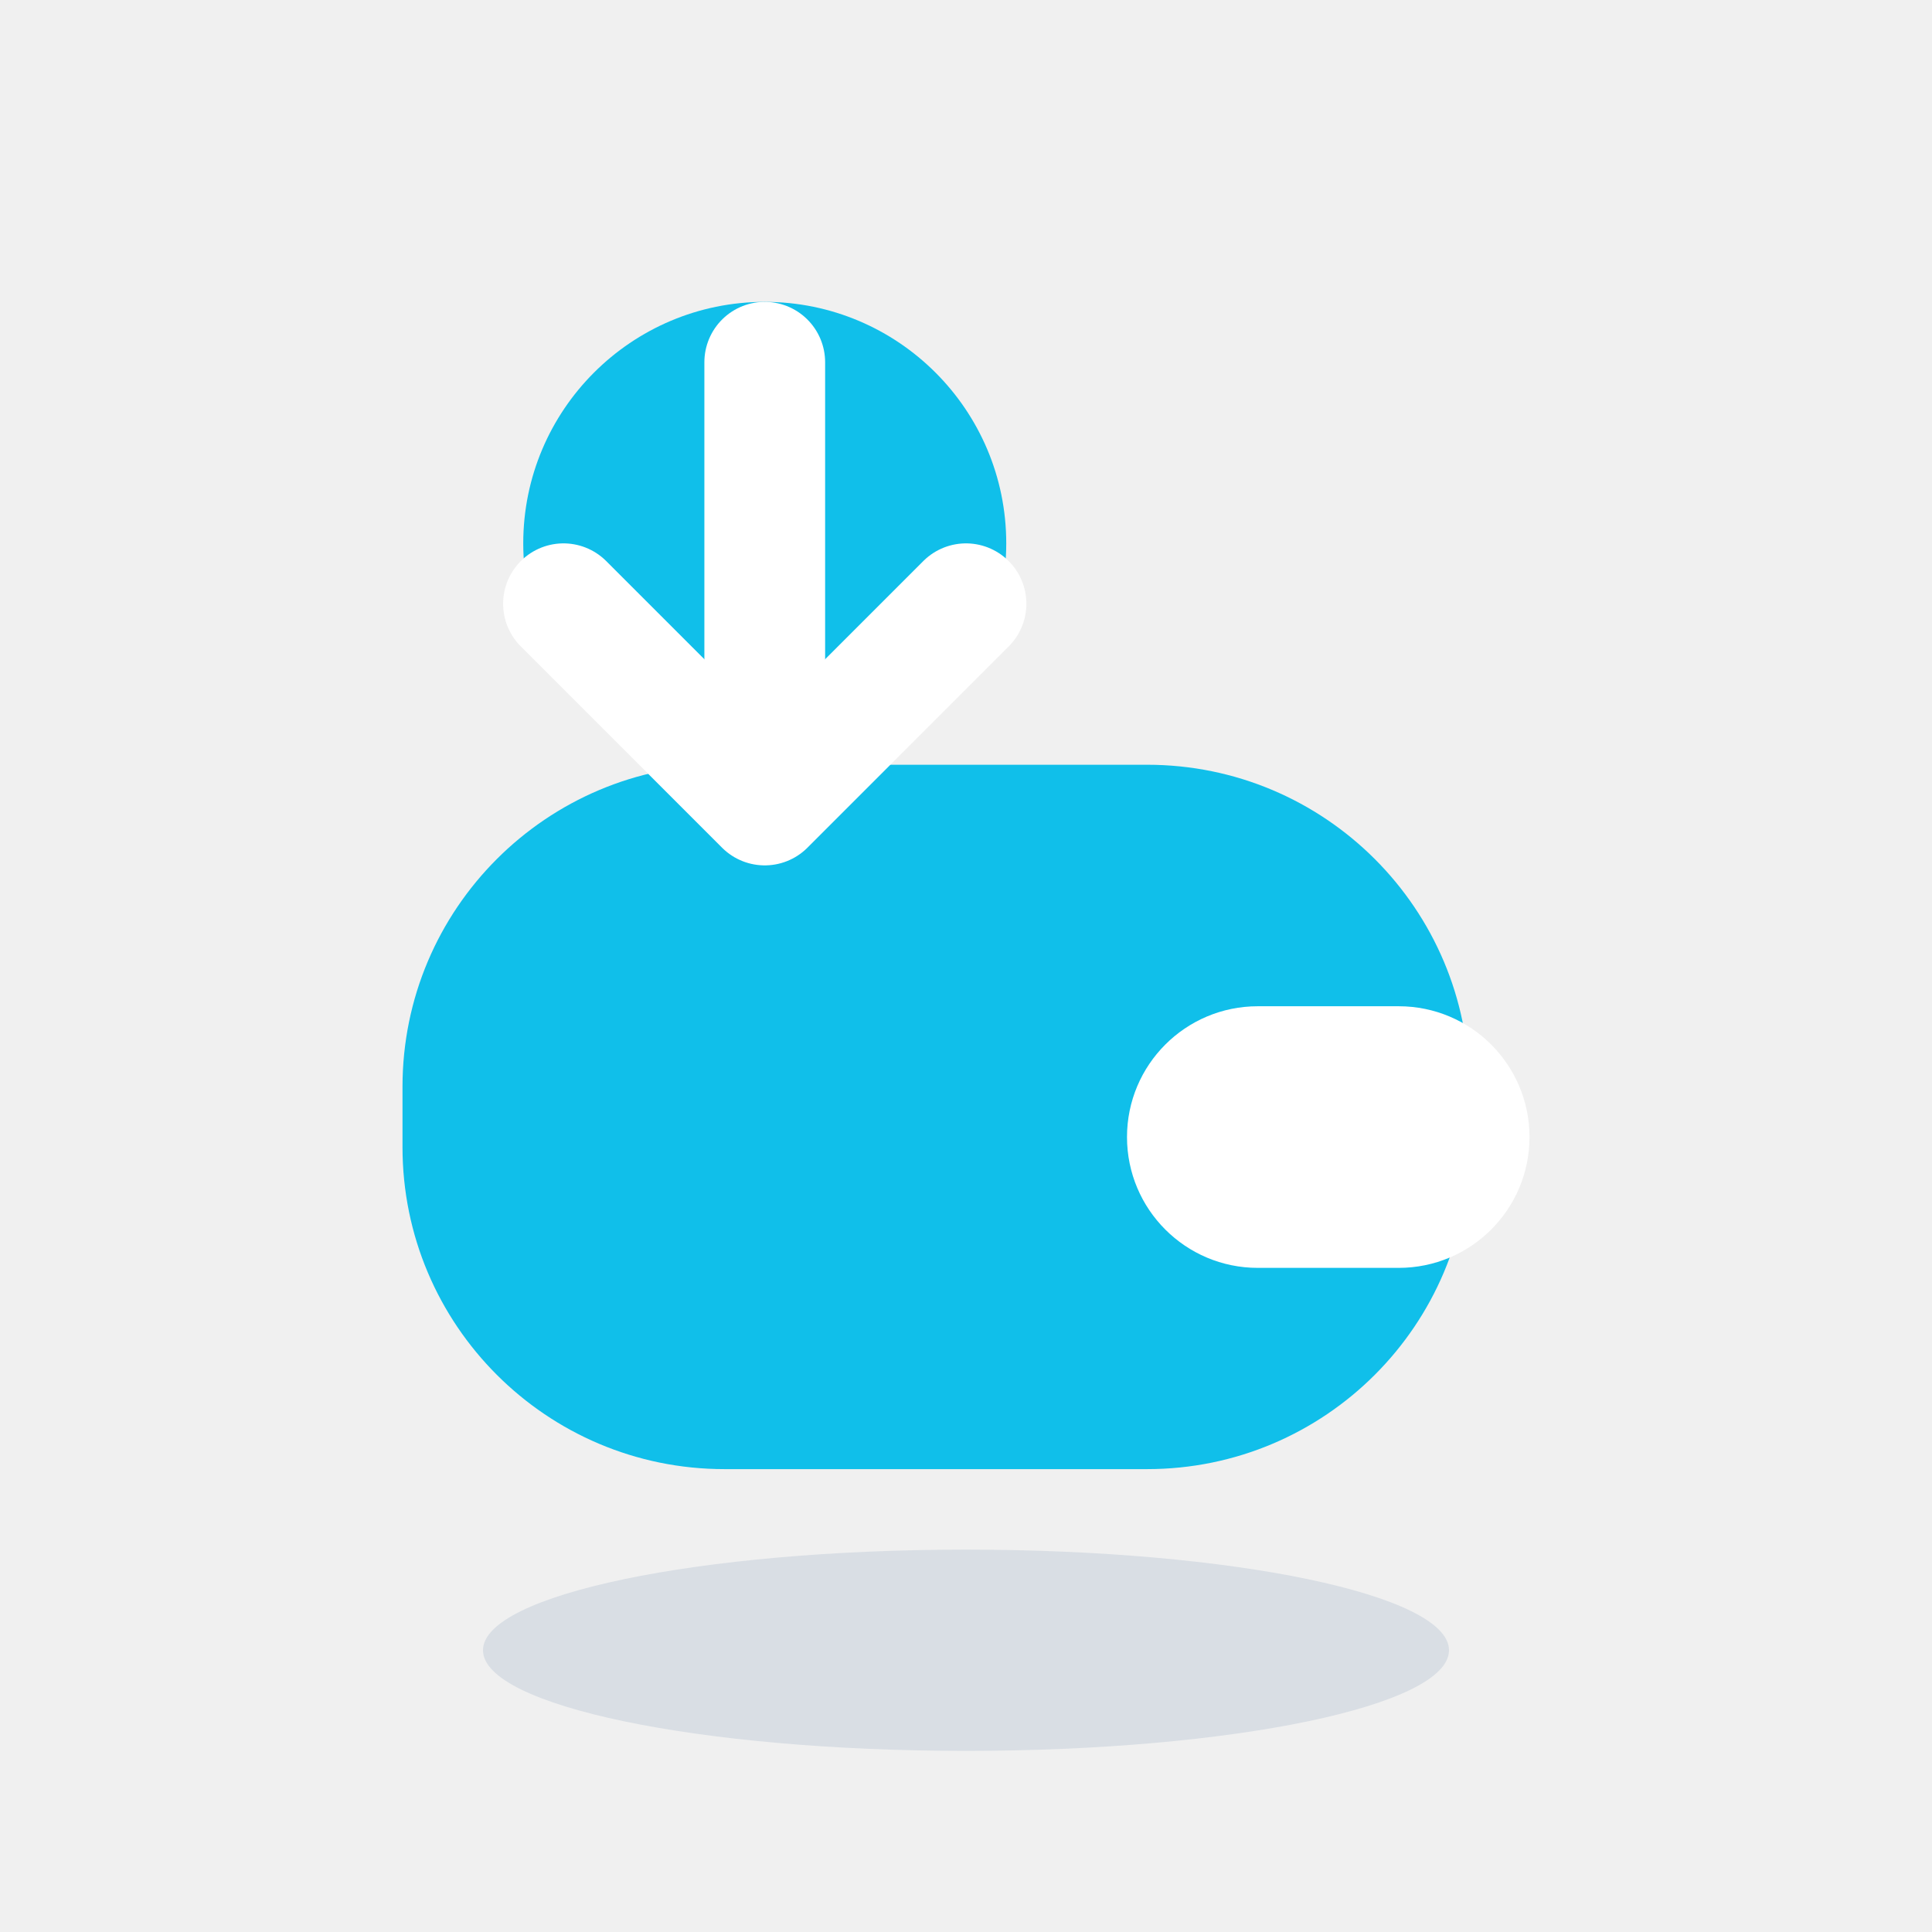
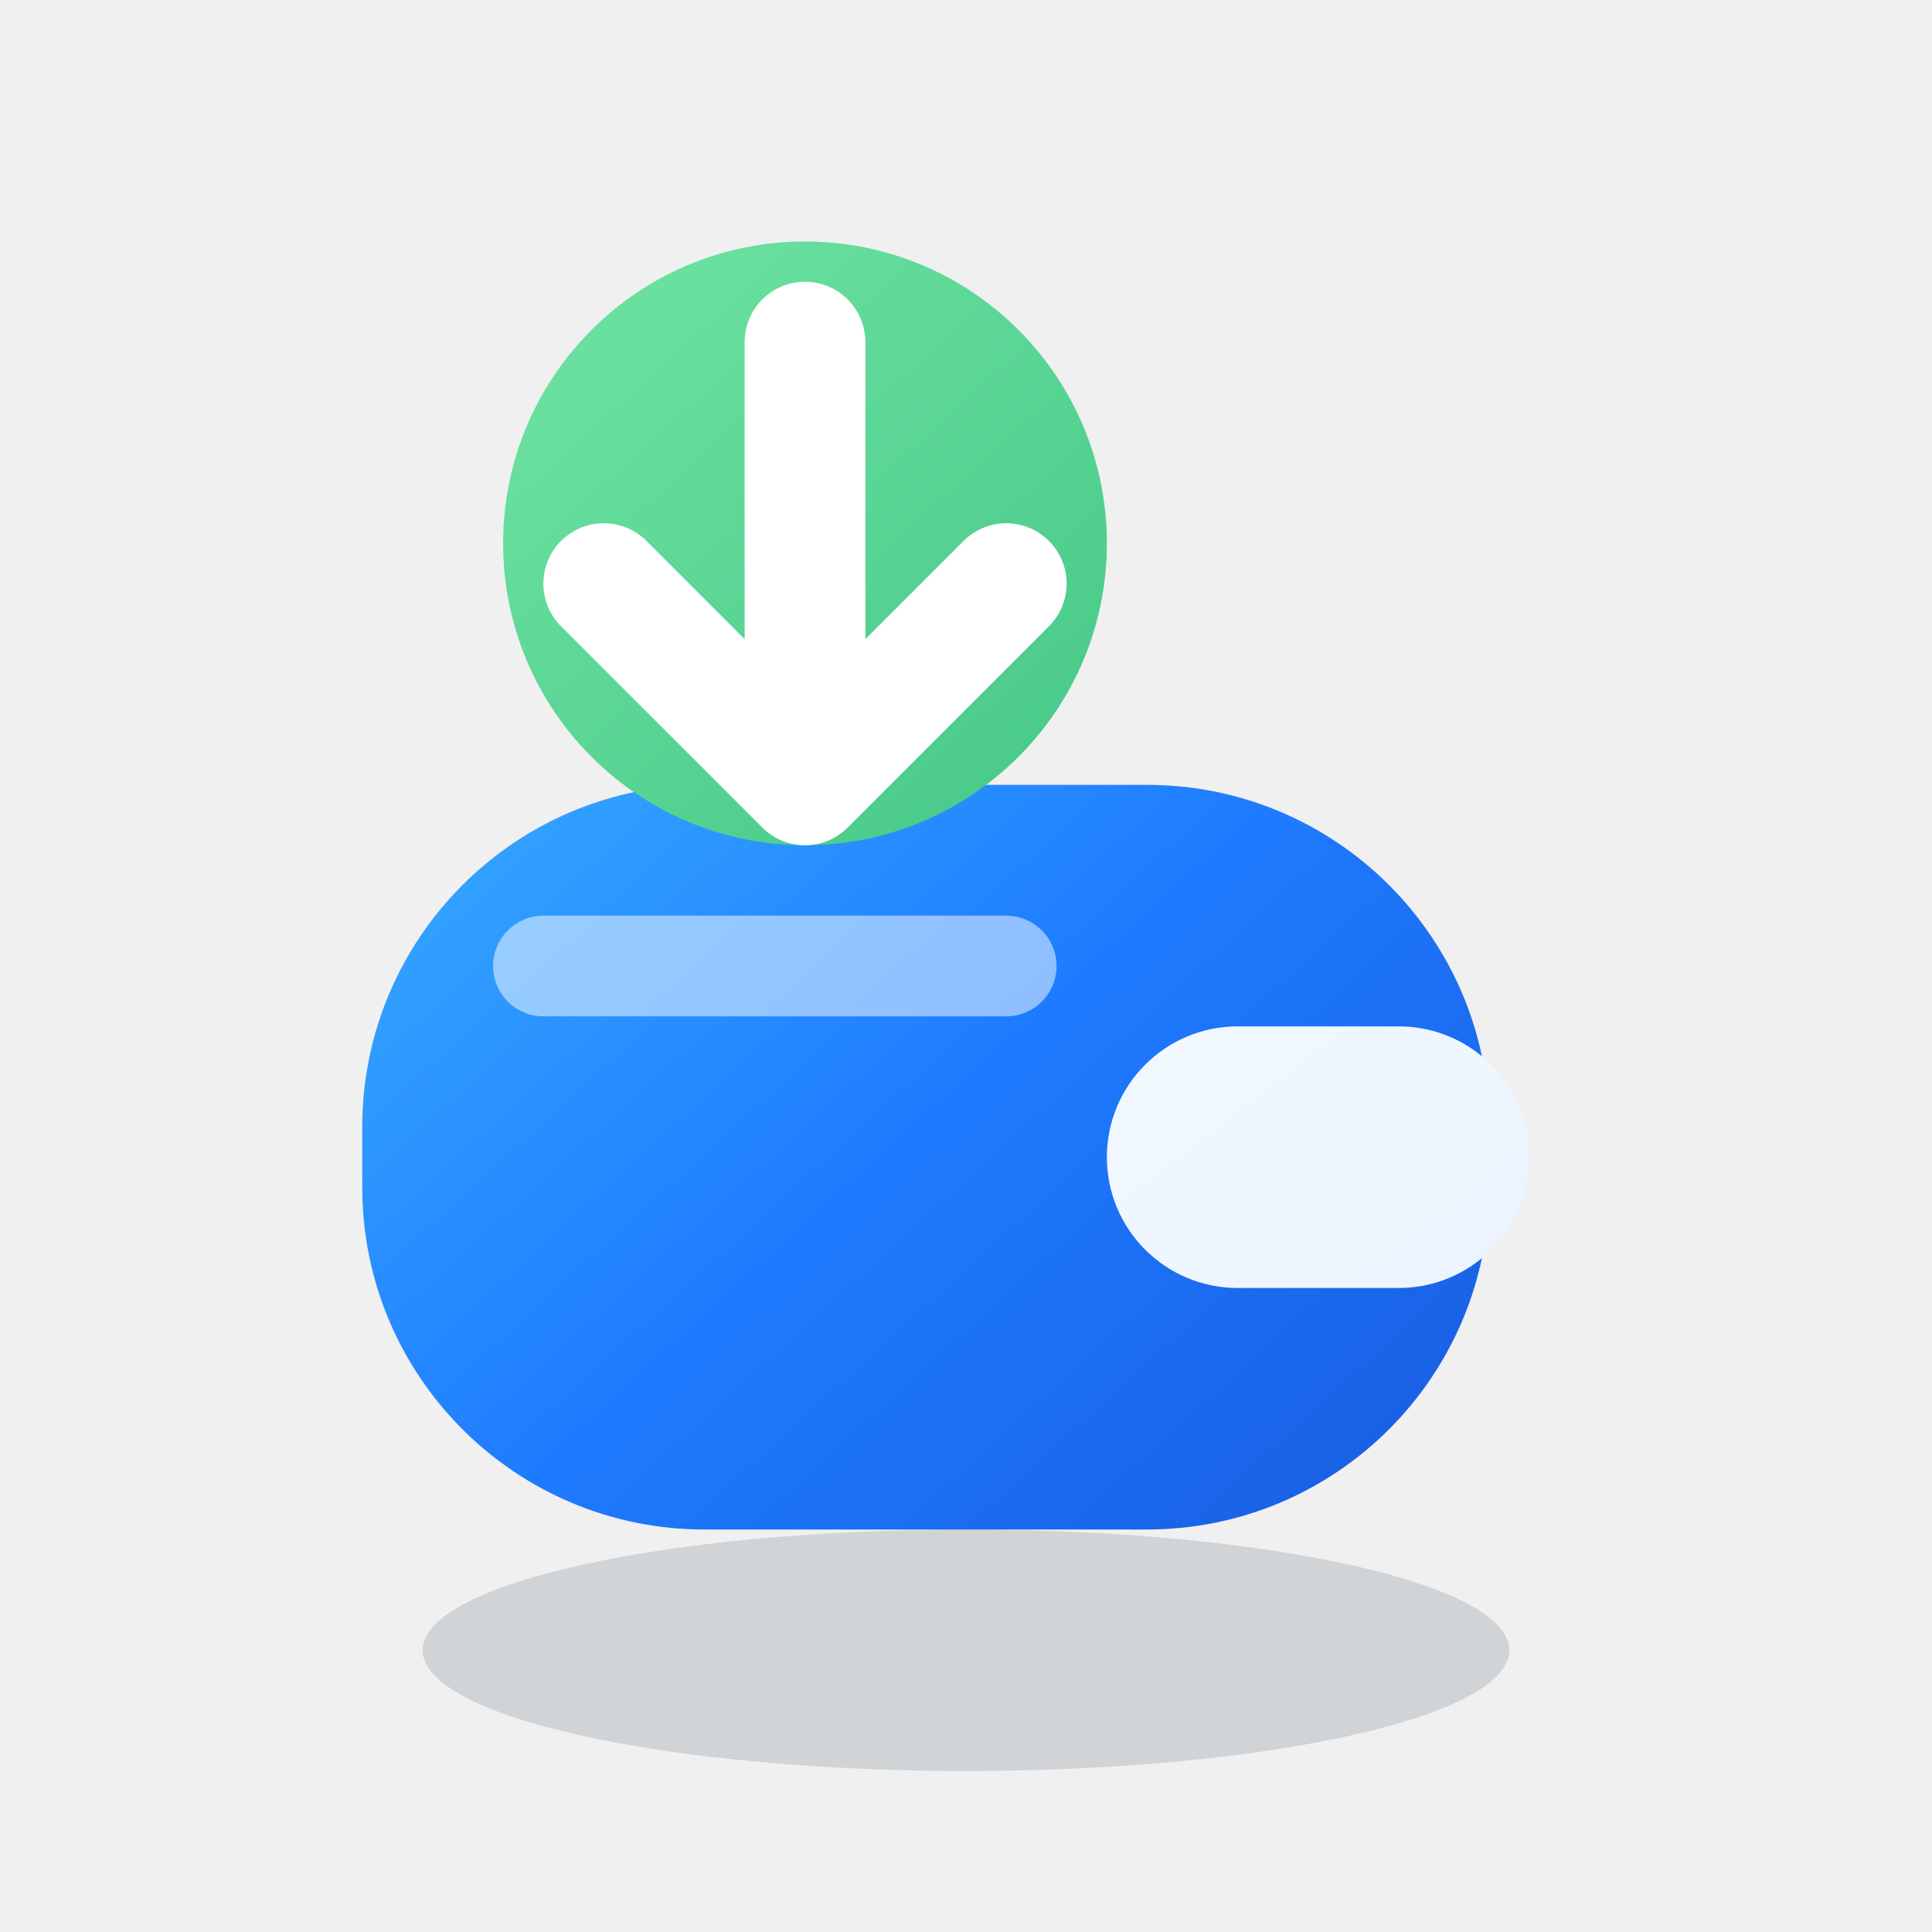
- <svg xmlns="http://www.w3.org/2000/svg" width="96" height="96" viewBox="0 0 96 96" role="img" aria-label="TapGo Top Up micro illustration">
+ <svg xmlns="http://www.w3.org/2000/svg" width="96" height="96" viewBox="0 0 96 96" fill="none" role="img" aria-label="TapGo Top Up 3D service icon">
  <defs>
-     <linearGradient id="g" x1="12" y1="8" x2="84" y2="88">
-       <stop stop-color="#10BFEA" />
-       <stop offset="1" stop-color="#126DFF" />
+     <linearGradient id="blue" x1="18" y1="16" x2="78" y2="82" gradientUnits="userSpaceOnUse">
+       <stop stop-color="#45C5FF" />
+       <stop offset="0.54" stop-color="#1E7BFF" />
+       <stop offset="1" stop-color="#1754D8" />
+     </linearGradient>
+     <linearGradient id="cyan" x1="18" y1="16" x2="78" y2="82" gradientUnits="userSpaceOnUse">
+       <stop stop-color="#5BE7DE" />
+       <stop offset="1" stop-color="#0FA6B6" />
+     </linearGradient>
+     <linearGradient id="green" x1="18" y1="16" x2="78" y2="82" gradientUnits="userSpaceOnUse">
+       <stop stop-color="#72E6A4" />
+       <stop offset="1" stop-color="#16A66A" />
+     </linearGradient>
+     <linearGradient id="orange" x1="18" y1="16" x2="78" y2="82" gradientUnits="userSpaceOnUse">
+       <stop stop-color="#FFD15D" />
+       <stop offset="0.5" stop-color="#FF8A2A" />
+       <stop offset="1" stop-color="#F05A24" />
+     </linearGradient>
+     <linearGradient id="gold" x1="18" y1="16" x2="78" y2="82" gradientUnits="userSpaceOnUse">
+       <stop stop-color="#FFE58A" />
+       <stop offset="0.56" stop-color="#FFBE25" />
+       <stop offset="1" stop-color="#D88A06" />
+     </linearGradient>
+     <linearGradient id="purple" x1="18" y1="16" x2="78" y2="82" gradientUnits="userSpaceOnUse">
+       <stop stop-color="#C8B5FF" />
+       <stop offset="1" stop-color="#6D55F2" />
+     </linearGradient>
+     <linearGradient id="red" x1="18" y1="16" x2="78" y2="82" gradientUnits="userSpaceOnUse">
+       <stop stop-color="#FF9D8D" />
+       <stop offset="1" stop-color="#EC3F54" />
+     </linearGradient>
+     <linearGradient id="slate" x1="18" y1="16" x2="78" y2="82" gradientUnits="userSpaceOnUse">
+       <stop stop-color="#A8B8CC" />
+       <stop offset="1" stop-color="#27435E" />
+     </linearGradient>
+     <linearGradient id="white" x1="24" y1="14" x2="72" y2="76" gradientUnits="userSpaceOnUse">
+       <stop stop-color="#FFFFFF" />
+       <stop offset="1" stop-color="#E9F3FF" />
    </linearGradient>
  </defs>
-   <ellipse cx="48" cy="82" rx="24" ry="5" fill="#073B7A" opacity="0.10" />
-   <rect x="20" y="38" width="53" height="35" rx="16" fill="url(#g)" />
-   <rect x="56" y="50" width="20" height="13" rx="6.5" fill="#FFFFFF" />
-   <circle cx="38" cy="27" r="12" fill="#10BFEA" />
-   <path d="M38 18v20" stroke="#FFFFFF" stroke-width="6" stroke-linecap="round" />
-   <path d="M28 30l10 10 10-10" fill="none" stroke="#FFFFFF" stroke-width="6" stroke-linecap="round" stroke-linejoin="round" />
+   <ellipse cx="48" cy="82" rx="27" ry="6" fill="#07213D" opacity="0.14" />
+   <rect x="18" y="39" width="56" height="37" rx="17" fill="url(#blue)" />
+   <rect x="55" y="51" width="21" height="13" rx="6.5" fill="url(#white)" />
+   <circle cx="40" cy="27" r="15" fill="url(#green)" />
+   <path d="M40 17v20" stroke="#FFFFFF" stroke-width="6" stroke-linecap="round" />
+   <path d="M30 29l10 10 10-10" stroke="#FFFFFF" stroke-width="6" stroke-linecap="round" stroke-linejoin="round" />
+   <path d="M27 48h23" stroke="#FFFFFF" stroke-width="5" stroke-linecap="round" opacity="0.5" />
</svg>
